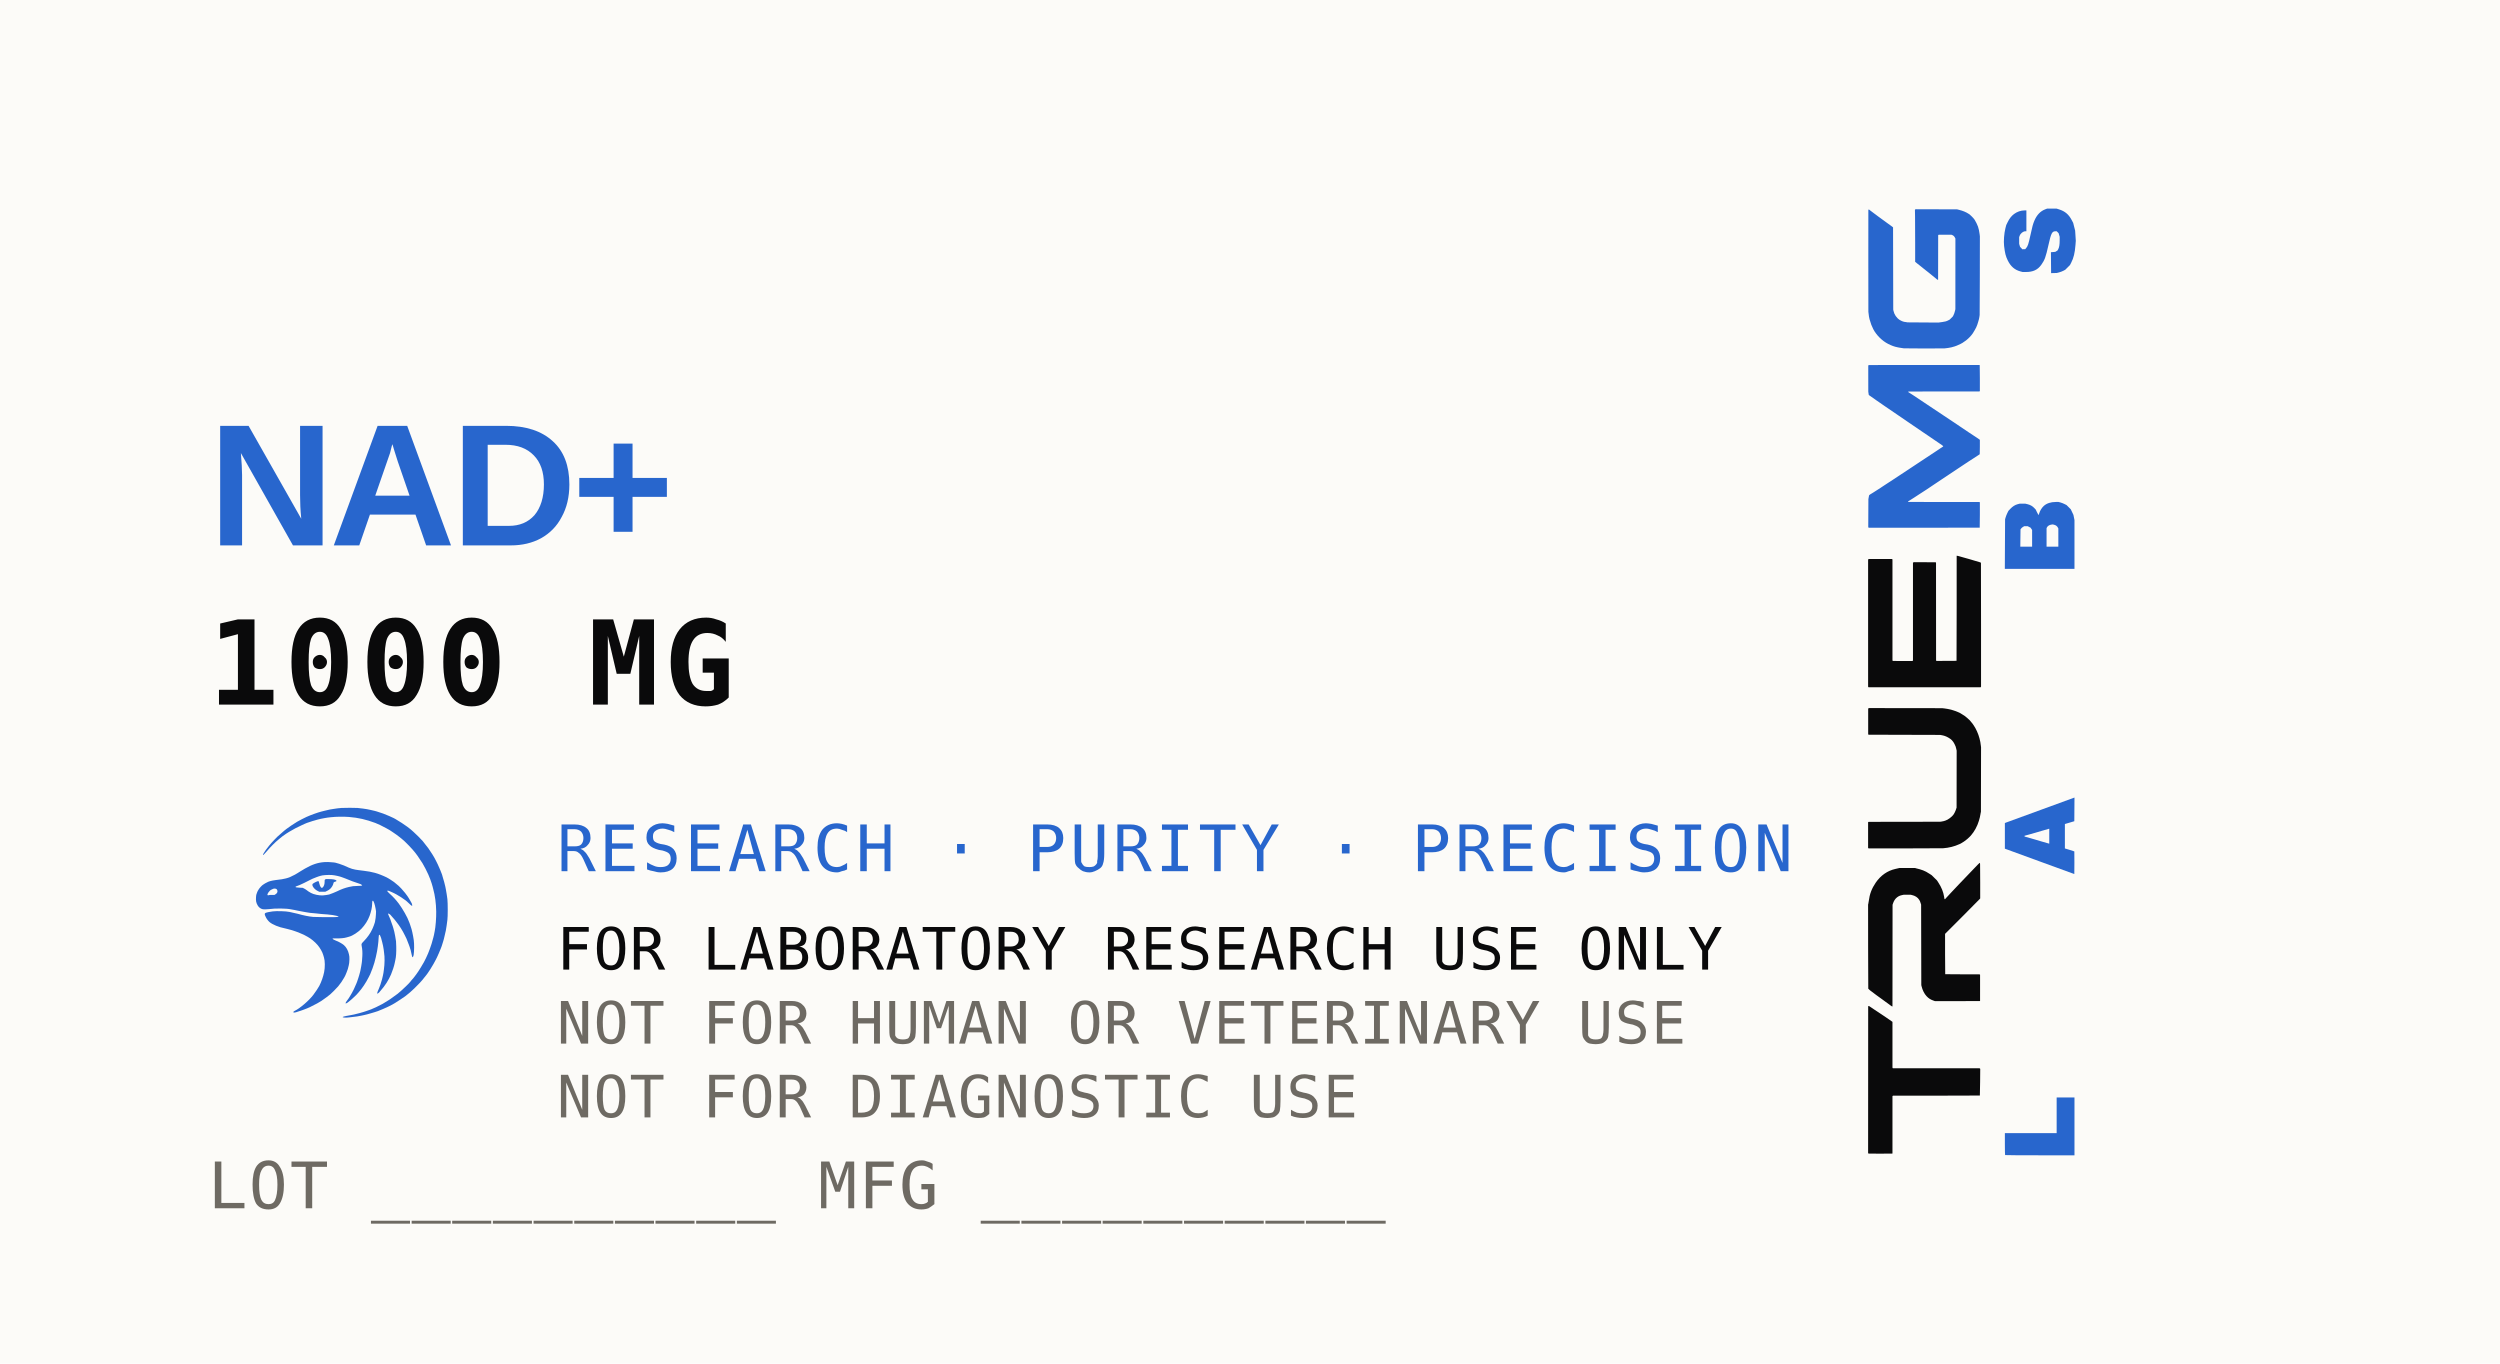
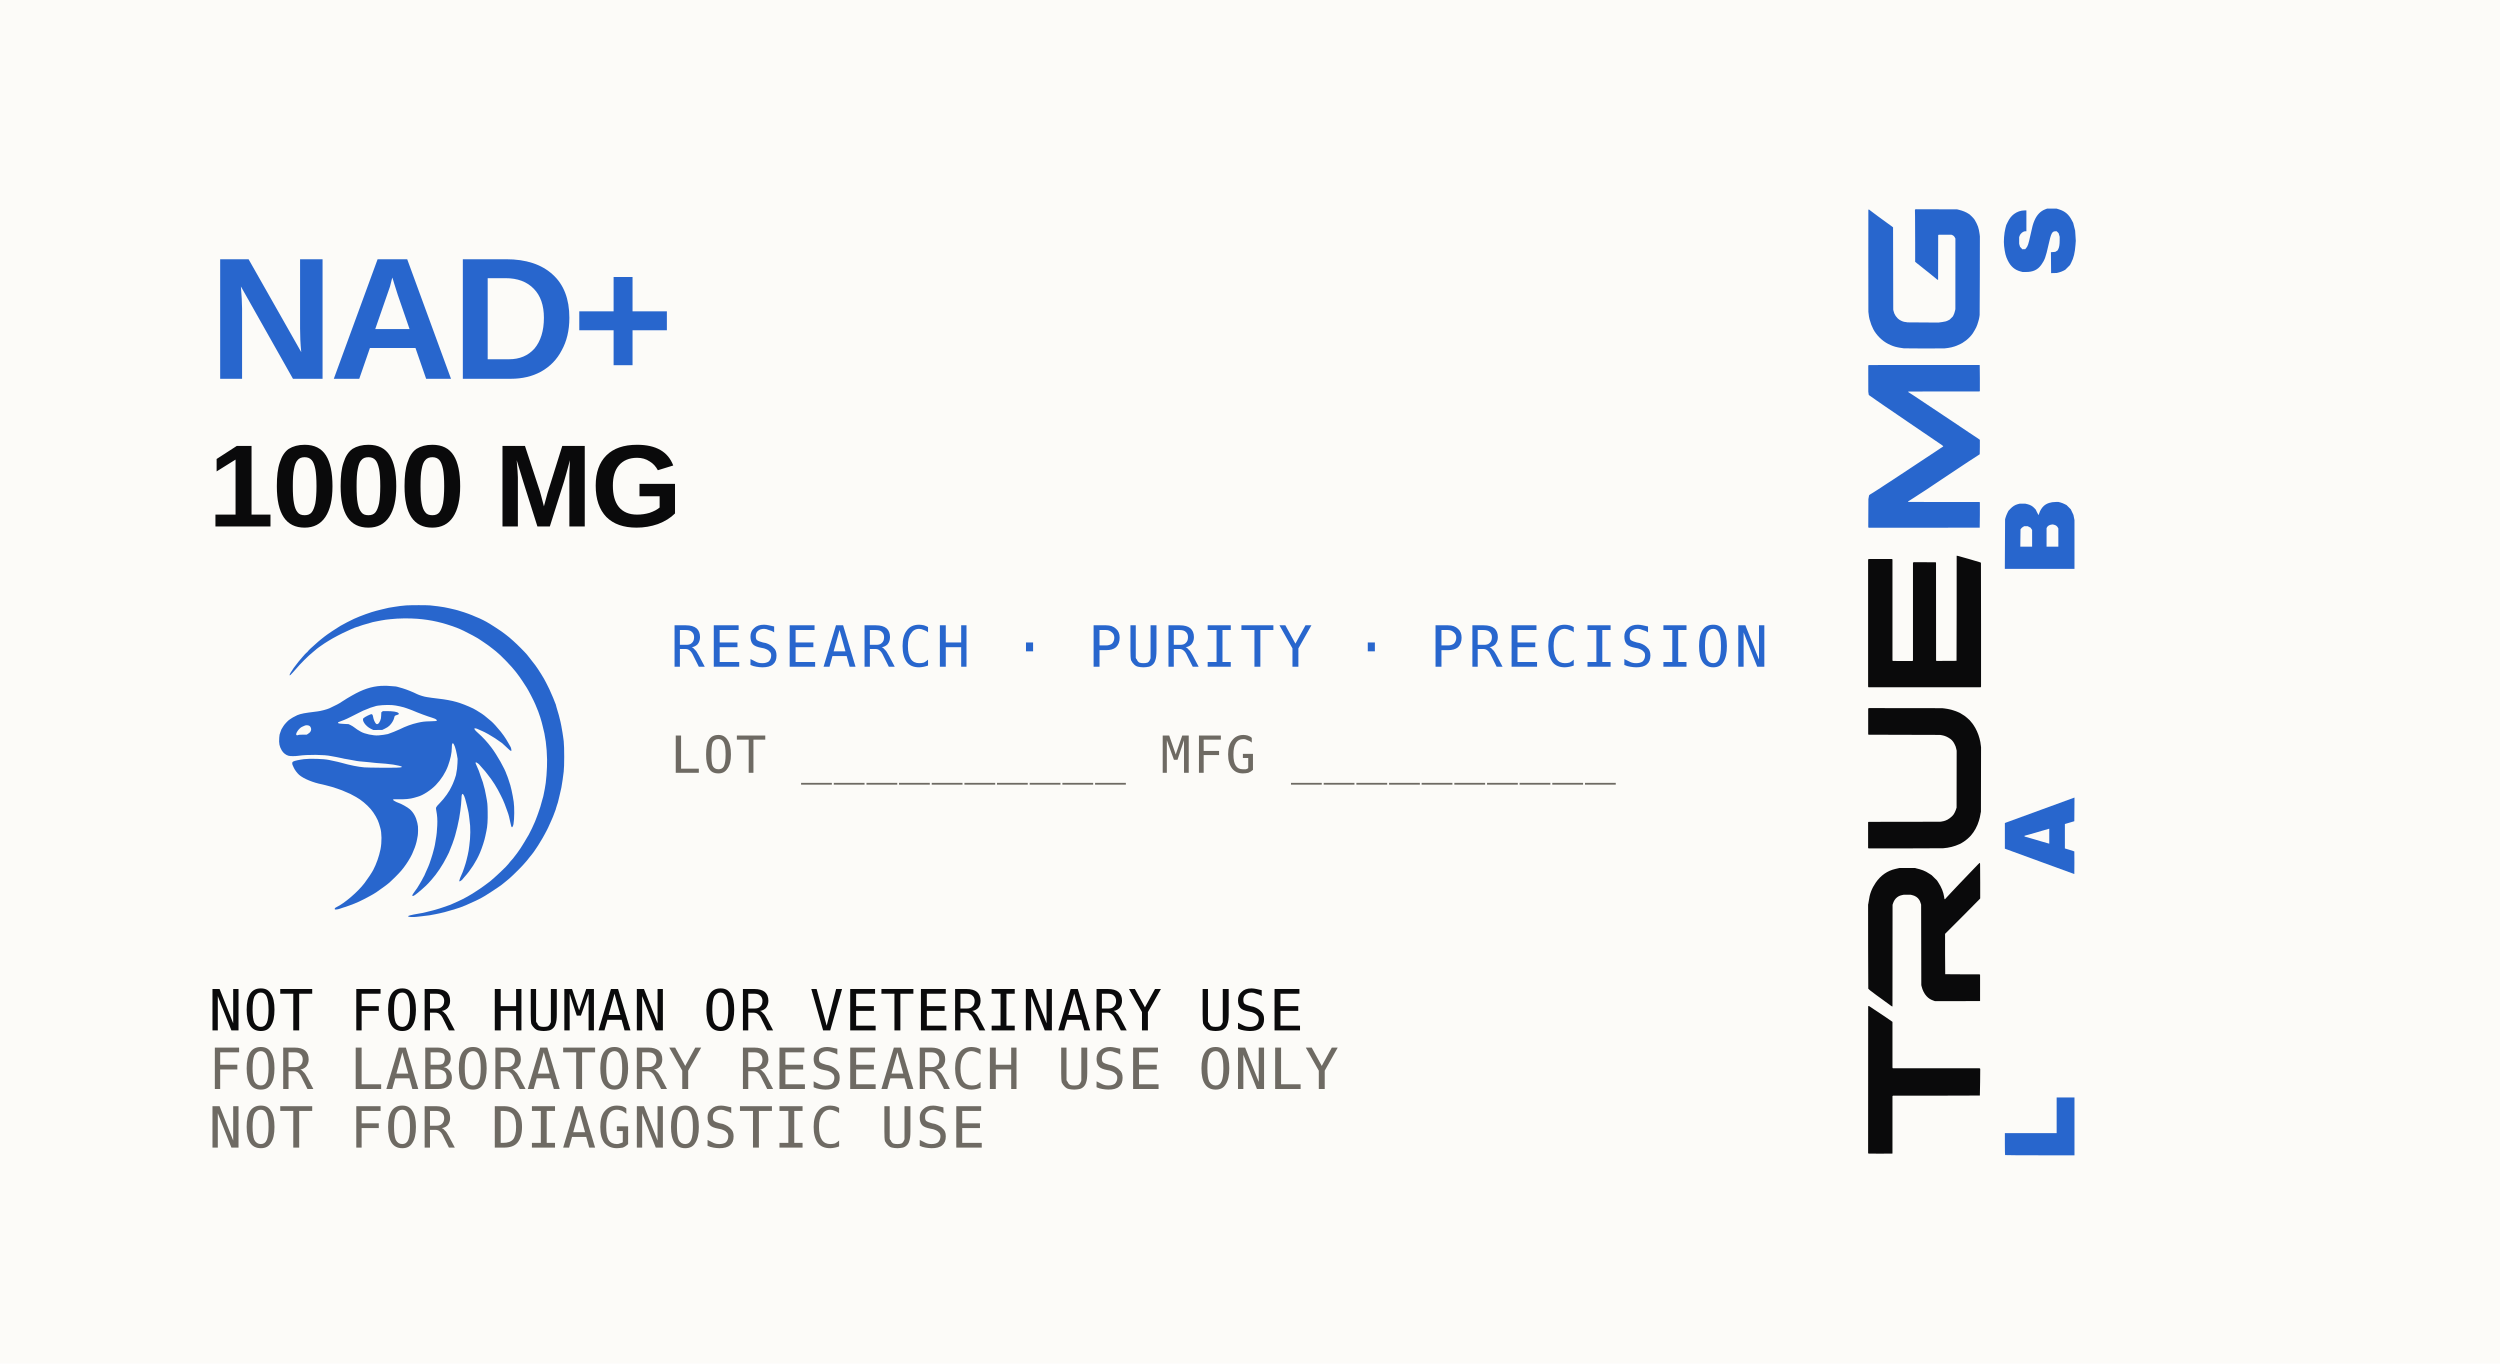
<svg xmlns="http://www.w3.org/2000/svg" width="66.0mm" height="36.0mm" viewBox="0 0 66.0 36.0">
  <rect x="0" y="0" width="66.0" height="36.0" fill="#FCFBF8" />
  <g transform="translate(49.30,30.50) rotate(-90) scale(0.004437)">
    <g transform="translate(0,681) scale(0.025,-0.025)" stroke="none">
      <g fill="#0A0A0B">
        <path d="M465 27020 l-58 -59 -15 -2770 c-8 -1524 0 -2802 18 -2841 l33 -70 6816 0 6815 0 61 -61 61 -61 -3 -10322 c-2 -5867 12 -10336 32 -10355 19 -18 1457 -45 3195 -61 l3160 -28 70 77 70 78 0 10325 0 10325 77 42 78 41 5439 0 5440 0 86 110 c125 160 843 1198 1065 1538 295 455 724 1099 1709 2569 l910 1356 -12 104 -12 103 -17488 9 -17488 9 -59 -58z" />
        <path d="M39653 27037 c-49 -18 -221 -200 -384 -405 -458 -576 -1855 -2468 -2161 -2925 -179 -268 -743 -1037 -1416 -1929 -166 -221 -278 -407 -266 -440 l22 -57 12086 -12 12086 -12 278 -88 c640 -203 1152 -536 1485 -965 307 -395 445 -712 569 -1304 l66 -320 0 -800 0 -800 -66 -300 c-181 -812 -569 -1408 -1152 -1768 -273 -168 -352 -202 -789 -341 l-351 -111 -9580 -21 -9580 -22 -300 -72 c-898 -215 -1753 -647 -2317 -1169 -555 -514 -833 -960 -1109 -1776 l-74 -220 -9 -5315 c-6 -2923 5 -5341 24 -5374 l33 -60 3113 -1 3113 0 48 65 47 66 6 4063 c3 2235 15 4080 27 4100 13 21 2011 36 4813 36 l4790 0 4138 -4134 c2275 -2274 4176 -4155 4224 -4180 l88 -46 3836 0 c2110 0 4003 12 4207 26 l369 26 19 50 c22 57 -449 537 -1427 1453 -693 648 -3219 3069 -3680 3525 -144 143 -513 492 -821 776 -307 284 -765 716 -1018 960 -460 444 -678 647 -1334 1239 l-350 316 13 64 12 65 180 30 c98 16 287 47 419 68 1108 179 2211 624 3280 1324 l560 366 620 626 620 626 263 400 c457 695 732 1203 890 1648 218 612 370 1114 408 1352 14 88 56 250 92 360 l67 200 0 1860 0 1860 -67 280 c-37 154 -105 451 -152 660 -425 1916 -1544 3522 -3281 4711 -1373 939 -2719 1447 -4380 1652 -176 22 -437 66 -580 99 l-260 59 -9960 -6 c-5478 -3 -9999 -20 -10047 -38z" />
        <path d="M73081 27003 l-41 -78 3 -8632 c2 -4748 18 -8831 36 -9073 101 -1383 432 -2698 970 -3860 66 -143 137 -296 156 -340 20 -44 107 -188 194 -320 88 -132 189 -294 225 -360 209 -379 985 -1283 1459 -1702 967 -852 2219 -1538 3517 -1926 650 -194 1101 -302 1480 -354 165 -23 381 -62 480 -87 l180 -46 7678 -14 7679 -14 341 41 c875 105 996 127 1782 328 1078 274 2363 850 3164 1418 90 64 252 177 360 252 187 130 549 429 780 644 172 160 902 995 1009 1154 55 80 204 315 333 521 129 206 275 440 325 520 50 80 106 181 125 225 20 44 83 188 142 320 184 414 294 707 421 1120 67 220 148 481 179 580 32 99 77 306 101 460 24 154 62 337 84 406 22 69 70 384 107 700 l66 574 11 8700 12 8700 -51 100 -50 100 -3067 0 -3067 0 -52 -52 -52 -52 -24 -8508 -24 -8508 -44 -260 c-110 -664 -270 -1122 -588 -1684 -416 -734 -817 -1122 -1520 -1473 -547 -273 -643 -308 -1159 -424 l-449 -100 -6776 10 -6776 11 -200 71 c-110 39 -290 99 -400 133 -249 78 -763 334 -1012 503 -573 388 -1285 1345 -1482 1993 -23 77 -72 239 -109 360 -36 121 -85 364 -108 540 l-41 320 -14 8515 -13 8515 -45 55 -46 55 -3073 0 -3074 0 -42 -77z" />
        <path d="M111470 27037 l-70 -41 0 -13357 0 -13356 77 -42 78 -41 14699 0 c8085 0 14727 11 14761 23 73 29 147 254 589 1797 45 154 107 361 140 460 63 190 147 481 240 830 105 394 171 630 288 1030 333 1138 450 1584 428 1620 l-25 40 -12447 1 c-6847 0 -12469 14 -12496 31 l-47 30 -13 2367 -12 2367 52 52 52 52 11644 8 11643 7 44 44 44 44 13 2601 14 2601 -64 97 -64 98 -11636 0 -11636 0 -65 65 -65 65 9 2319 10 2320 55 55 56 56 12035 0 12036 0 42 77 41 78 0 2733 0 2734 -61 88 -61 87 -15129 1 -15129 0 -70 -41z" />
      </g>
      <g fill="#2866CD">
        <path d="M149428 26991 l-69 -51 0 -13193 c0 -7256 10 -13210 23 -13230 14 -22 1228 -37 3012 -37 l2990 0 48 48 48 48 0 8485 c0 4667 11 8496 24 8510 51 51 137 -27 250 -225 101 -177 300 -490 866 -1360 66 -102 354 -541 640 -976 286 -435 601 -923 700 -1084 99 -162 321 -503 493 -760 172 -256 505 -753 740 -1103 235 -350 445 -663 467 -695 22 -31 510 -762 1084 -1623 574 -861 1170 -1754 1324 -1985 154 -231 405 -609 558 -840 153 -231 503 -754 776 -1163 274 -408 516 -772 538 -808 22 -36 195 -296 384 -577 189 -282 556 -836 816 -1232 1081 -1646 1205 -1838 1541 -2380 75 -121 155 -233 178 -249 22 -17 800 -30 1727 -30 l1686 -1 119 135 c65 75 217 295 338 490 237 384 977 1507 1354 2055 228 331 2457 3644 2617 3889 44 67 699 1051 1456 2187 757 1135 1423 2135 1480 2222 180 274 1884 2825 1961 2936 156 223 1269 1899 1393 2098 72 114 250 393 396 620 l265 412 64 -13 65 -12 10 -8456 10 -8455 45 -54 45 -54 3045 1 c1675 0 3068 15 3097 33 l52 33 3 9997 c2 5498 1 11430 -2 13183 l-5 3187 -64 64 -64 64 -3106 -3 -3106 -4 -378 -57 -379 -56 -90 -91 c-86 -86 -510 -688 -1208 -1715 -174 -255 -384 -561 -468 -680 -84 -119 -276 -396 -427 -616 -151 -220 -458 -665 -682 -990 -1061 -1535 -1504 -2184 -2993 -4392 -102 -151 -291 -424 -420 -606 -395 -558 -1826 -2658 -2692 -3952 -243 -363 -534 -795 -646 -960 -362 -533 -933 -1370 -1216 -1780 -151 -220 -481 -706 -734 -1080 -645 -958 -666 -976 -803 -710 -42 83 -173 285 -290 450 -117 165 -304 439 -414 609 -110 170 -319 485 -464 700 -262 388 -699 1050 -1710 2591 -288 440 -580 881 -649 980 -69 99 -254 378 -411 620 -158 242 -361 548 -451 680 -281 410 -2516 3790 -2639 3990 -64 104 -235 365 -380 580 -145 214 -333 498 -417 630 -84 132 -354 546 -599 920 -245 374 -615 940 -823 1259 -207 318 -435 660 -505 760 -71 99 -211 316 -313 481 -101 165 -291 462 -420 660 -130 198 -296 457 -368 575 -72 117 -167 271 -211 341 -44 69 -139 228 -212 352 -169 288 -192 306 -474 358 -129 23 -333 61 -454 84 l-220 41 -3341 16 -3341 15 -70 -51z" />
        <path d="M200748 27015 c-12 -12 -199 -36 -415 -54 -432 -34 -1041 -135 -1353 -224 -1056 -300 -1666 -529 -2360 -890 -1428 -741 -2792 -2118 -3512 -3547 -409 -812 -663 -1509 -787 -2160 -25 -132 -70 -357 -100 -500 -79 -379 -135 -742 -162 -1060 -43 -494 -55 -9253 -14 -9700 56 -610 149 -1204 259 -1660 102 -419 325 -1132 377 -1200 16 -22 80 -166 140 -320 130 -331 384 -846 530 -1076 305 -481 394 -610 605 -874 491 -615 1084 -1182 1642 -1570 290 -202 1442 -860 1505 -860 28 0 101 -26 164 -59 200 -104 621 -251 1093 -383 253 -70 546 -153 651 -184 105 -31 330 -75 500 -97 170 -23 390 -53 489 -68 99 -14 4347 -33 9440 -40 l9260 -14 540 64 c656 78 1322 222 1791 386 457 161 1227 540 1629 803 397 259 1101 959 1378 1369 420 622 746 1395 972 2303 l125 500 14 4945 15 4946 -71 71 -71 71 -1581 -27 c-870 -14 -3652 -26 -6184 -26 l-4603 0 -358 -430 c-730 -878 -909 -1102 -1673 -2099 -240 -314 -558 -715 -706 -891 -148 -176 -383 -466 -523 -644 -337 -431 -699 -871 -887 -1081 -88 -98 -148 -202 -140 -243 l14 -72 5305 -10 5304 -10 53 -64 53 -63 2 -1507 2 -1506 -91 -224 c-110 -274 -304 -474 -603 -623 l-226 -113 -8400 4 -8400 4 -320 70 c-469 102 -882 246 -1179 409 l-261 145 -360 364 -361 364 -139 260 c-255 475 -361 834 -439 1480 -25 209 -65 499 -88 643 l-43 264 25 3744 25 3744 40 105 c22 58 40 190 41 293 1 337 223 944 505 1380 483 748 1297 1294 2194 1474 l240 48 9794 23 9795 22 117 140 c64 77 166 212 225 299 139 203 491 691 749 1038 529 712 1029 1396 1202 1646 106 153 235 331 287 397 354 447 648 839 1069 1427 120 168 302 408 403 532 l184 226 -13 87 -12 88 -12145 8 c-6680 5 -12155 -1 -12167 -13z" />
      </g>
    </g>
    <g transform="translate(0,811.8) scale(2.00071)">
      <g transform="translate(0,214) scale(0.025,-0.025)" fill="#2866CD" stroke="none">
        <path d="M108180 8534 c-883 -105 -1223 -191 -1720 -433 -723 -354 -1137 -832 -1320 -1524 l-62 -237 -3 -388 c-4 -854 255 -1416 851 -1840 580 -413 916 -536 2354 -856 1425 -317 1640 -428 1640 -841 l0 -141 -113 -114 -114 -113 -214 -63 -214 -64 -425 0 c-504 0 -844 55 -1052 172 l-152 85 -83 134 -83 134 -20 258 -21 258 -1245 -10 -1244 -11 9 -334 9 -334 66 -266 c36 -146 121 -374 189 -506 l125 -240 281 -282 281 -281 281 -146 c560 -291 1154 -435 2099 -509 l500 -39 606 38 606 39 461 117 462 116 312 163 c696 362 1073 805 1299 1525 l94 299 -2 560 -2 560 -94 240 c-217 556 -654 973 -1318 1259 -413 178 -717 261 -1834 501 -954 205 -1224 295 -1434 476 l-146 126 -4 173 -5 172 146 134 147 134 173 52 173 51 400 1 400 1 151 -53 c299 -106 549 -418 549 -685 l0 -122 1240 0 1240 0 0 232 c0 429 -157 880 -432 1244 -232 306 -531 541 -948 745 l-360 176 -388 100 c-588 151 -1538 223 -2092 157z" />
        <path d="M27 8413 c-15 -14 -27 -1877 -27 -4140 l0 -4113 3440 0 3440 0 0 1060 0 1060 -2120 0 -2120 0 0 3080 0 3080 -1293 0 c-712 0 -1306 -12 -1320 -27z" />
        <path d="M36449 8370 c-16 -38 -696 -1897 -1510 -4130 l-1482 -4060 1338 -11 c735 -5 1345 -2 1355 8 10 10 94 267 186 571 l167 552 1453 0 1453 0 166 -560 166 -560 1408 -11 1408 -10 -54 150 c-226 634 -2882 7899 -2925 8001 l-54 130 -1523 0 -1524 0 -28 -70z m1733 -2892 c92 -340 278 -981 413 -1425 135 -444 245 -826 245 -850 l0 -43 -880 0 -880 0 0 35 c0 20 118 428 261 908 144 480 325 1099 402 1375 77 276 150 534 162 574 12 40 41 66 65 58 l43 -14 169 -618z" />
        <path d="M69760 4303 l0 -4143 2902 0 2901 0 309 62 308 62 334 158 333 158 252 251 251 252 125 248 c69 137 153 351 185 477 l60 229 -1 321 c-1 601 -160 1085 -470 1430 -201 224 -556 447 -848 535 -133 40 -241 82 -241 95 0 12 146 91 325 175 l324 152 189 177 c231 216 381 483 460 821 l61 257 0 322 1 321 -62 239 c-83 323 -270 621 -559 892 l-241 226 -260 128 c-143 71 -368 160 -499 198 l-239 69 -2950 15 -2950 15 0 -4142z m4807 2197 c59 -44 145 -145 190 -225 l83 -146 0 -196 0 -196 -90 -178 -90 -178 -136 -91 -136 -90 -994 0 -994 0 0 702 0 702 1030 -12 1030 -12 107 -80z m151 -3079 c149 -77 276 -287 306 -506 l24 -176 -47 -179 c-53 -196 -161 -336 -329 -424 l-108 -56 -1082 0 -1082 0 0 700 0 700 1102 0 1102 0 114 -59z" />
      </g>
    </g>
  </g>
-   <text x="5.5" y="14.40" font-family="Archivo Black, Archivo, Helvetica Neue, Arial, sans-serif" font-weight="900" font-size="4.60" letter-spacing="-0.12" fill="#2866CD">NAD+</text>
-   <text x="5.5" y="18.60" font-family="IBM Plex Mono, SF Mono, Menlo, monospace" font-weight="600" font-size="3.10" letter-spacing="0.14" fill="#0A0A0B">1000 MG</text>
-   <g transform="translate(5.500,20.400) scale(0.004625)">
+   <text x="5.5" y="10.00" font-family="Archivo Black, Archivo, Helvetica Neue, Arial, sans-serif" font-weight="900" font-size="4.60" letter-spacing="-0.12" fill="#2866CD">NAD+</text>
+   <text x="5.5" y="13.90" font-family="Archivo Black, Archivo, Helvetica Neue, Arial, sans-serif" font-weight="900" font-size="3.10" letter-spacing="-0.04" fill="#0A0A0B">1000 MG</text>
+   <g transform="translate(5.500,14.600) scale(0.006875)">
    <g transform="translate(0,1600) scale(0.025,-0.025)" fill="#2866CD" stroke="none">
      <path d="M30400 55957 c-297 -16 -720 -59 -940 -94 -220 -35 -598 -91 -840 -124 -768 -105 -982 -149 -2060 -419 -187 -47 -520 -130 -740 -184 -821 -204 -2477 -801 -3440 -1242 -528 -241 -1624 -809 -2100 -1086 -590 -345 -2063 -1335 -2434 -1636 -184 -150 -429 -344 -546 -432 -225 -171 -418 -340 -1592 -1400 -171 -154 -354 -346 -408 -427 -53 -81 -151 -178 -217 -217 -65 -39 -332 -323 -591 -631 -260 -307 -536 -632 -615 -722 -79 -90 -204 -252 -278 -361 -74 -110 -192 -263 -262 -340 -114 -126 -263 -343 -696 -1013 -216 -334 -206 -561 14 -319 54 61 220 236 368 390 148 154 351 382 453 506 583 717 1913 2044 2524 2520 187 146 376 305 420 354 124 139 986 773 1403 1033 152 95 430 269 617 387 719 454 2073 1166 2860 1505 308 133 603 269 657 303 136 88 871 359 1323 488 209 60 422 131 472 159 51 28 280 93 509 144 229 52 529 139 668 194 138 54 485 138 771 186 286 48 664 121 840 162 176 41 500 94 720 119 220 24 553 61 740 82 1195 135 2877 157 4140 55 2107 -171 3829 -563 6000 -1368 547 -203 1543 -682 2440 -1172 805 -441 925 -512 1273 -757 172 -121 406 -279 520 -351 314 -199 918 -640 1261 -920 168 -138 414 -333 546 -433 671 -512 2476 -2380 3072 -3178 171 -230 399 -535 507 -678 203 -270 597 -862 1144 -1720 301 -472 1075 -1973 1331 -2582 244 -582 288 -689 440 -1078 157 -402 526 -1548 526 -1634 0 -25 63 -271 139 -546 425 -1525 659 -3281 692 -5200 24 -1413 -143 -3550 -352 -4500 -43 -198 -116 -563 -160 -812 -45 -249 -115 -537 -156 -640 -40 -103 -95 -296 -122 -428 -70 -351 -400 -1420 -556 -1800 -45 -110 -126 -335 -179 -500 -303 -935 -1266 -2951 -1690 -3540 -48 -66 -136 -217 -195 -335 -59 -118 -223 -384 -363 -590 -141 -206 -291 -442 -333 -525 -80 -157 -865 -1223 -1119 -1521 -80 -93 -265 -302 -411 -463 -146 -160 -293 -345 -327 -409 -114 -218 -2195 -2185 -2830 -2676 -482 -373 -1297 -962 -1638 -1185 -187 -123 -392 -257 -455 -299 -933 -620 -1772 -1089 -2765 -1547 -1211 -558 -1273 -583 -2220 -892 -165 -54 -462 -153 -659 -220 -404 -137 -1597 -460 -1841 -499 -88 -14 -268 -60 -400 -101 -132 -42 -497 -113 -811 -159 -315 -46 -711 -117 -880 -159 -170 -41 -410 -95 -534 -119 -231 -46 -397 -133 -347 -183 95 -94 798 -124 1312 -56 165 22 480 57 700 78 872 82 1752 214 2260 340 209 52 470 107 580 122 229 33 1212 293 1670 443 170 56 494 152 720 213 225 62 554 167 730 234 812 310 1131 440 1222 499 54 35 216 108 361 162 314 117 1446 662 1757 846 121 71 355 207 520 301 366 210 1934 1241 2396 1576 184 134 481 371 660 526 178 155 414 350 524 433 303 227 1686 1577 2220 2165 530 584 702 788 1026 1220 124 165 288 365 363 445 76 80 195 237 265 348 69 111 214 324 322 474 107 150 267 390 356 533 591 958 912 1505 1022 1741 70 149 190 374 268 501 77 128 192 355 255 505 63 150 272 615 464 1033 191 418 388 895 437 1060 48 165 128 376 176 469 47 93 114 299 147 457 34 159 105 389 159 511 54 123 134 394 178 603 44 209 133 578 197 820 205 766 368 1607 466 2396 53 420 127 980 164 1244 103 719 104 3773 2 4678 -40 351 -80 651 -89 666 -10 15 -53 304 -97 642 -44 338 -123 794 -176 1014 -53 220 -110 499 -126 620 -35 263 -450 1784 -595 2180 -56 154 -103 326 -103 383 -1 57 -46 192 -102 300 -55 108 -130 296 -165 417 -36 121 -106 301 -157 400 -51 99 -137 297 -190 440 -127 339 -665 1495 -792 1700 -54 88 -134 241 -177 340 -180 415 -1143 1960 -1598 2567 -399 531 -784 1023 -1271 1625 -285 353 -1603 1669 -2131 2128 -215 187 -483 422 -594 522 -112 101 -303 252 -424 337 -121 85 -274 203 -340 262 -268 241 -2259 1538 -2760 1799 -154 81 -352 185 -440 232 -251 134 -937 448 -980 448 -21 0 -151 53 -289 119 -523 248 -1616 649 -2243 823 -194 54 -383 113 -420 133 -38 19 -212 65 -388 103 -176 37 -574 130 -885 205 -311 75 -689 154 -840 175 -151 22 -572 84 -935 139 -363 54 -912 118 -1220 141 -624 46 -2827 46 -3660 -1z" />
      <path d="M26520 43595 c-1503 -101 -2804 -534 -4460 -1485 -714 -409 -983 -571 -1100 -661 -55 -43 -163 -110 -240 -149 -77 -40 -201 -119 -276 -176 -252 -192 -912 -540 -1832 -966 -362 -168 -1371 -434 -1832 -483 -220 -24 -849 -105 -1397 -181 -1084 -151 -1615 -302 -2108 -598 -124 -75 -244 -136 -267 -136 -23 0 -123 -62 -222 -138 -99 -75 -243 -170 -319 -210 -194 -101 -835 -791 -958 -1032 -57 -110 -148 -261 -204 -335 -55 -74 -113 -191 -127 -260 -15 -69 -77 -242 -139 -385 -93 -215 -119 -350 -150 -780 -62 -878 26 -1314 388 -1935 234 -401 636 -717 1052 -828 273 -73 1001 -73 1501 0 1439 208 4011 182 5050 -52 99 -22 459 -87 800 -145 341 -57 728 -138 860 -179 132 -41 510 -114 840 -162 330 -47 780 -129 1000 -181 220 -51 607 -113 860 -136 253 -24 865 -80 1360 -124 495 -45 981 -98 1080 -118 99 -20 306 -37 460 -38 354 -3 1780 -140 2269 -220 561 -91 1231 -246 1282 -297 107 -107 -50 -145 -708 -168 -1005 -37 -4364 -9 -5019 41 -919 71 -2277 343 -3524 706 -295 86 -642 164 -1920 435 -801 170 -2892 235 -3833 119 -689 -85 -1433 -246 -1627 -352 -142 -77 -161 -105 -172 -254 -7 -100 14 -219 54 -296 36 -70 115 -247 175 -392 132 -321 525 -849 832 -1119 668 -585 2172 -1205 3551 -1464 184 -34 412 -90 507 -124 95 -34 263 -78 373 -99 481 -89 2334 -717 2607 -883 70 -43 250 -120 400 -172 244 -83 464 -195 1313 -665 764 -423 1614 -1125 2248 -1858 531 -613 1106 -1620 1268 -2220 39 -143 124 -429 189 -636 240 -761 257 -2233 37 -3317 -217 -1075 -632 -2255 -1116 -3173 -229 -434 -819 -1321 -1340 -2014 -1001 -1331 -3082 -3113 -4317 -3698 -201 -95 -291 -207 -251 -311 40 -104 505 -42 935 126 201 79 390 143 420 143 30 0 161 38 291 85 130 47 425 153 656 235 1057 378 1752 700 3120 1446 773 421 1073 619 2200 1450 708 522 898 688 1617 1407 888 889 1167 1215 1709 1992 459 658 952 1543 1074 1925 28 88 87 232 131 320 162 320 426 1184 487 1588 34 226 81 482 105 568 24 86 47 446 51 800 5 574 -6 700 -108 1164 -196 892 -591 1610 -1163 2111 -348 305 -1330 854 -1763 986 -288 88 -828 392 -822 463 7 83 242 104 886 80 867 -32 1816 58 2336 222 198 62 469 141 603 175 749 190 2014 1010 2759 1788 834 871 1481 1889 1872 2948 371 1003 586 2015 587 2767 0 510 43 700 159 700 169 0 460 -829 623 -1780 l107 -620 -22 -660 c-20 -592 -86 -1119 -231 -1831 -41 -202 -387 -1161 -474 -1316 -22 -40 -93 -192 -157 -337 -367 -838 -1079 -1848 -1882 -2673 -599 -615 -608 -633 -509 -1135 146 -744 192 -1447 147 -2272 -48 -871 -109 -1582 -139 -1632 -12 -18 -67 -361 -124 -762 -56 -401 -146 -867 -198 -1036 -53 -168 -107 -378 -122 -466 -14 -88 -78 -322 -141 -520 -64 -198 -160 -504 -214 -680 -152 -499 -411 -1216 -459 -1274 -24 -29 -90 -177 -147 -329 -57 -152 -145 -349 -195 -437 -51 -88 -122 -250 -158 -360 -36 -110 -119 -281 -185 -380 -66 -99 -120 -197 -120 -218 0 -20 -72 -160 -160 -310 -88 -149 -235 -402 -327 -562 -315 -549 -487 -810 -761 -1157 -516 -654 -501 -911 32 -556 404 269 1699 1403 2036 1782 132 149 367 412 523 584 778 860 1696 2237 2305 3457 131 264 289 579 351 700 62 121 141 322 177 448 36 125 128 358 204 519 77 160 140 315 140 345 0 29 52 183 115 341 392 980 975 3467 1107 4727 32 308 86 767 118 1020 33 253 61 649 62 880 5 962 253 961 558 -3 94 -296 211 -735 261 -977 49 -242 135 -611 191 -820 55 -209 121 -587 145 -840 25 -253 62 -559 82 -680 172 -1013 156 -2619 -38 -3940 -42 -286 -88 -619 -102 -740 -14 -121 -76 -427 -137 -680 -61 -253 -150 -622 -197 -820 -127 -538 -590 -1900 -721 -2122 -39 -66 -146 -312 -238 -546 -153 -393 -176 -552 -79 -552 54 0 393 237 393 275 0 17 149 195 331 395 955 1050 1835 2420 2383 3710 337 792 716 1965 832 2574 36 190 109 535 161 766 162 707 225 1653 199 3000 -22 1204 -30 1285 -245 2420 -174 915 -259 1298 -325 1453 -34 81 -78 246 -98 366 -20 121 -90 346 -154 500 -65 155 -172 452 -238 661 -219 697 -371 1096 -590 1549 -225 468 -255 587 -158 625 60 23 542 -311 542 -375 0 -18 167 -210 371 -426 204 -216 424 -465 490 -553 65 -88 227 -295 361 -460 806 -1000 1475 -2061 2055 -3260 159 -330 307 -633 329 -674 87 -161 473 -1149 536 -1371 37 -129 117 -352 179 -495 130 -300 330 -1063 443 -1694 78 -431 162 -666 238 -666 74 0 192 250 233 495 136 809 151 2549 29 3405 -164 1155 -478 2567 -677 3046 -53 129 -120 333 -147 454 -28 121 -91 301 -140 400 -49 99 -112 252 -139 340 -263 842 -1447 2937 -2313 4092 -647 863 -1321 1593 -2113 2292 -380 335 -559 564 -507 649 35 57 368 -4 513 -94 72 -44 234 -116 359 -159 125 -43 285 -113 354 -156 69 -43 225 -117 346 -164 193 -76 779 -416 1600 -929 143 -89 368 -246 500 -349 132 -103 324 -236 427 -295 103 -59 226 -156 273 -217 47 -60 209 -209 361 -330 151 -121 341 -298 423 -393 147 -172 412 -367 500 -367 65 0 11 374 -86 593 -41 95 -200 374 -352 620 -152 246 -308 510 -346 587 -75 150 -584 868 -818 1153 -619 756 -1136 1324 -1463 1607 -910 786 -1306 1090 -1806 1385 -172 102 -385 235 -473 295 -208 143 -717 397 -1153 577 -191 79 -504 209 -697 289 -192 80 -485 187 -650 238 -165 50 -453 139 -640 196 -545 168 -1843 407 -2580 476 -374 34 -869 97 -1100 139 -231 41 -582 94 -780 116 -361 41 -1191 293 -1520 460 -595 303 -1597 706 -2220 892 -828 248 -1011 292 -1227 295 -114 1 -339 19 -500 39 -451 57 -1085 72 -1593 38z m1750 -2955 c603 -47 1755 -303 2219 -493 182 -75 385 -148 451 -164 66 -15 237 -80 380 -143 809 -358 2387 -945 3079 -1146 331 -96 539 -198 665 -324 l62 -61 -65 -65 c-53 -53 -213 -68 -952 -89 -973 -28 -1196 -54 -1970 -230 -915 -207 -1807 -533 -2759 -1007 -349 -173 -1455 -617 -1800 -722 -198 -60 -1095 -189 -1477 -212 -768 -46 -2093 236 -2671 568 -510 292 -675 400 -952 621 -165 132 -444 309 -620 393 l-320 152 -722 36 c-406 19 -761 55 -810 82 -106 56 -115 157 -18 191 39 13 178 68 310 123 132 55 384 151 560 213 176 62 653 285 1060 495 407 211 947 483 1200 605 253 122 559 273 680 335 121 62 328 144 460 181 132 37 313 110 402 161 90 52 307 131 483 176 176 45 382 108 458 139 375 156 1784 254 2667 185z m-12741 -3188 c84 -49 157 -141 206 -259 153 -369 -11 -726 -452 -985 l-183 -108 -600 0 c-407 0 -628 -16 -687 -50 -118 -67 -232 -63 -294 11 -172 208 461 1091 900 1255 118 44 284 119 368 165 187 103 540 89 742 -29z" />
      <path d="M26687 39620 l-119 -100 -18 -470 c-17 -409 -36 -512 -147 -790 -197 -494 -466 -674 -672 -450 -159 174 -361 642 -408 950 -51 326 -114 458 -237 490 -131 34 -1056 -420 -1251 -615 -316 -316 318 -1235 1125 -1629 l379 -186 681 3 680 2 425 205 c315 151 495 269 691 452 333 312 649 831 725 1190 68 324 93 351 426 450 314 94 364 159 230 301 -178 190 -840 297 -1832 297 l-559 0 -119 -100z" />
    </g>
  </g>
-   <text x="14.70" y="23.00" font-family="IBM Plex Mono, SF Mono, Menlo, monospace" font-size="1.71" letter-spacing="0.1" fill="#2866CD">RESEARCH · PURITY · PRECISION</text>
-   <text x="14.70" y="25.60" font-family="IBM Plex Mono, SF Mono, Menlo, monospace" font-size="1.55" letter-spacing="0.03" fill="#0A0A0B">FOR LABORATORY RESEARCH USE ONLY</text>
-   <text x="14.70" y="27.55" font-family="IBM Plex Mono, SF Mono, Menlo, monospace" font-size="1.55" letter-spacing="0.03" fill="#6E6A63">NOT FOR HUMAN OR VETERINARY USE</text>
-   <text x="14.70" y="29.50" font-family="IBM Plex Mono, SF Mono, Menlo, monospace" font-size="1.55" letter-spacing="0.03" fill="#6E6A63">NOT FOR DIAGNOSTIC USE</text>
-   <text x="5.5" y="31.90" font-family="IBM Plex Mono, SF Mono, Menlo, monospace" font-size="1.70" letter-spacing="0.05" fill="#6E6A63">LOT __________   MFG __________</text>
+   <text x="17.70" y="17.60" font-family="IBM Plex Mono, SF Mono, Menlo, monospace" font-size="1.50" letter-spacing="0.1" fill="#2866CD">RESEARCH · PURITY · PRECISION</text>
+   <text x="17.70" y="20.40" font-family="IBM Plex Mono, SF Mono, Menlo, monospace" font-size="1.35" letter-spacing="0.05" fill="#6E6A63">LOT __________  MFG __________</text>
+   <text x="5.5" y="27.20" font-family="IBM Plex Mono, SF Mono, Menlo, monospace" font-size="1.50" letter-spacing="0.03" fill="#0A0A0B">NOT FOR HUMAN OR VETERINARY USE</text>
+   <text x="5.5" y="28.75" font-family="IBM Plex Mono, SF Mono, Menlo, monospace" font-size="1.50" letter-spacing="0.03" fill="#6E6A63">FOR LABORATORY RESEARCH USE ONLY</text>
+   <text x="5.5" y="30.30" font-family="IBM Plex Mono, SF Mono, Menlo, monospace" font-size="1.50" letter-spacing="0.03" fill="#6E6A63">NOT FOR DIAGNOSTIC USE</text>
</svg>
